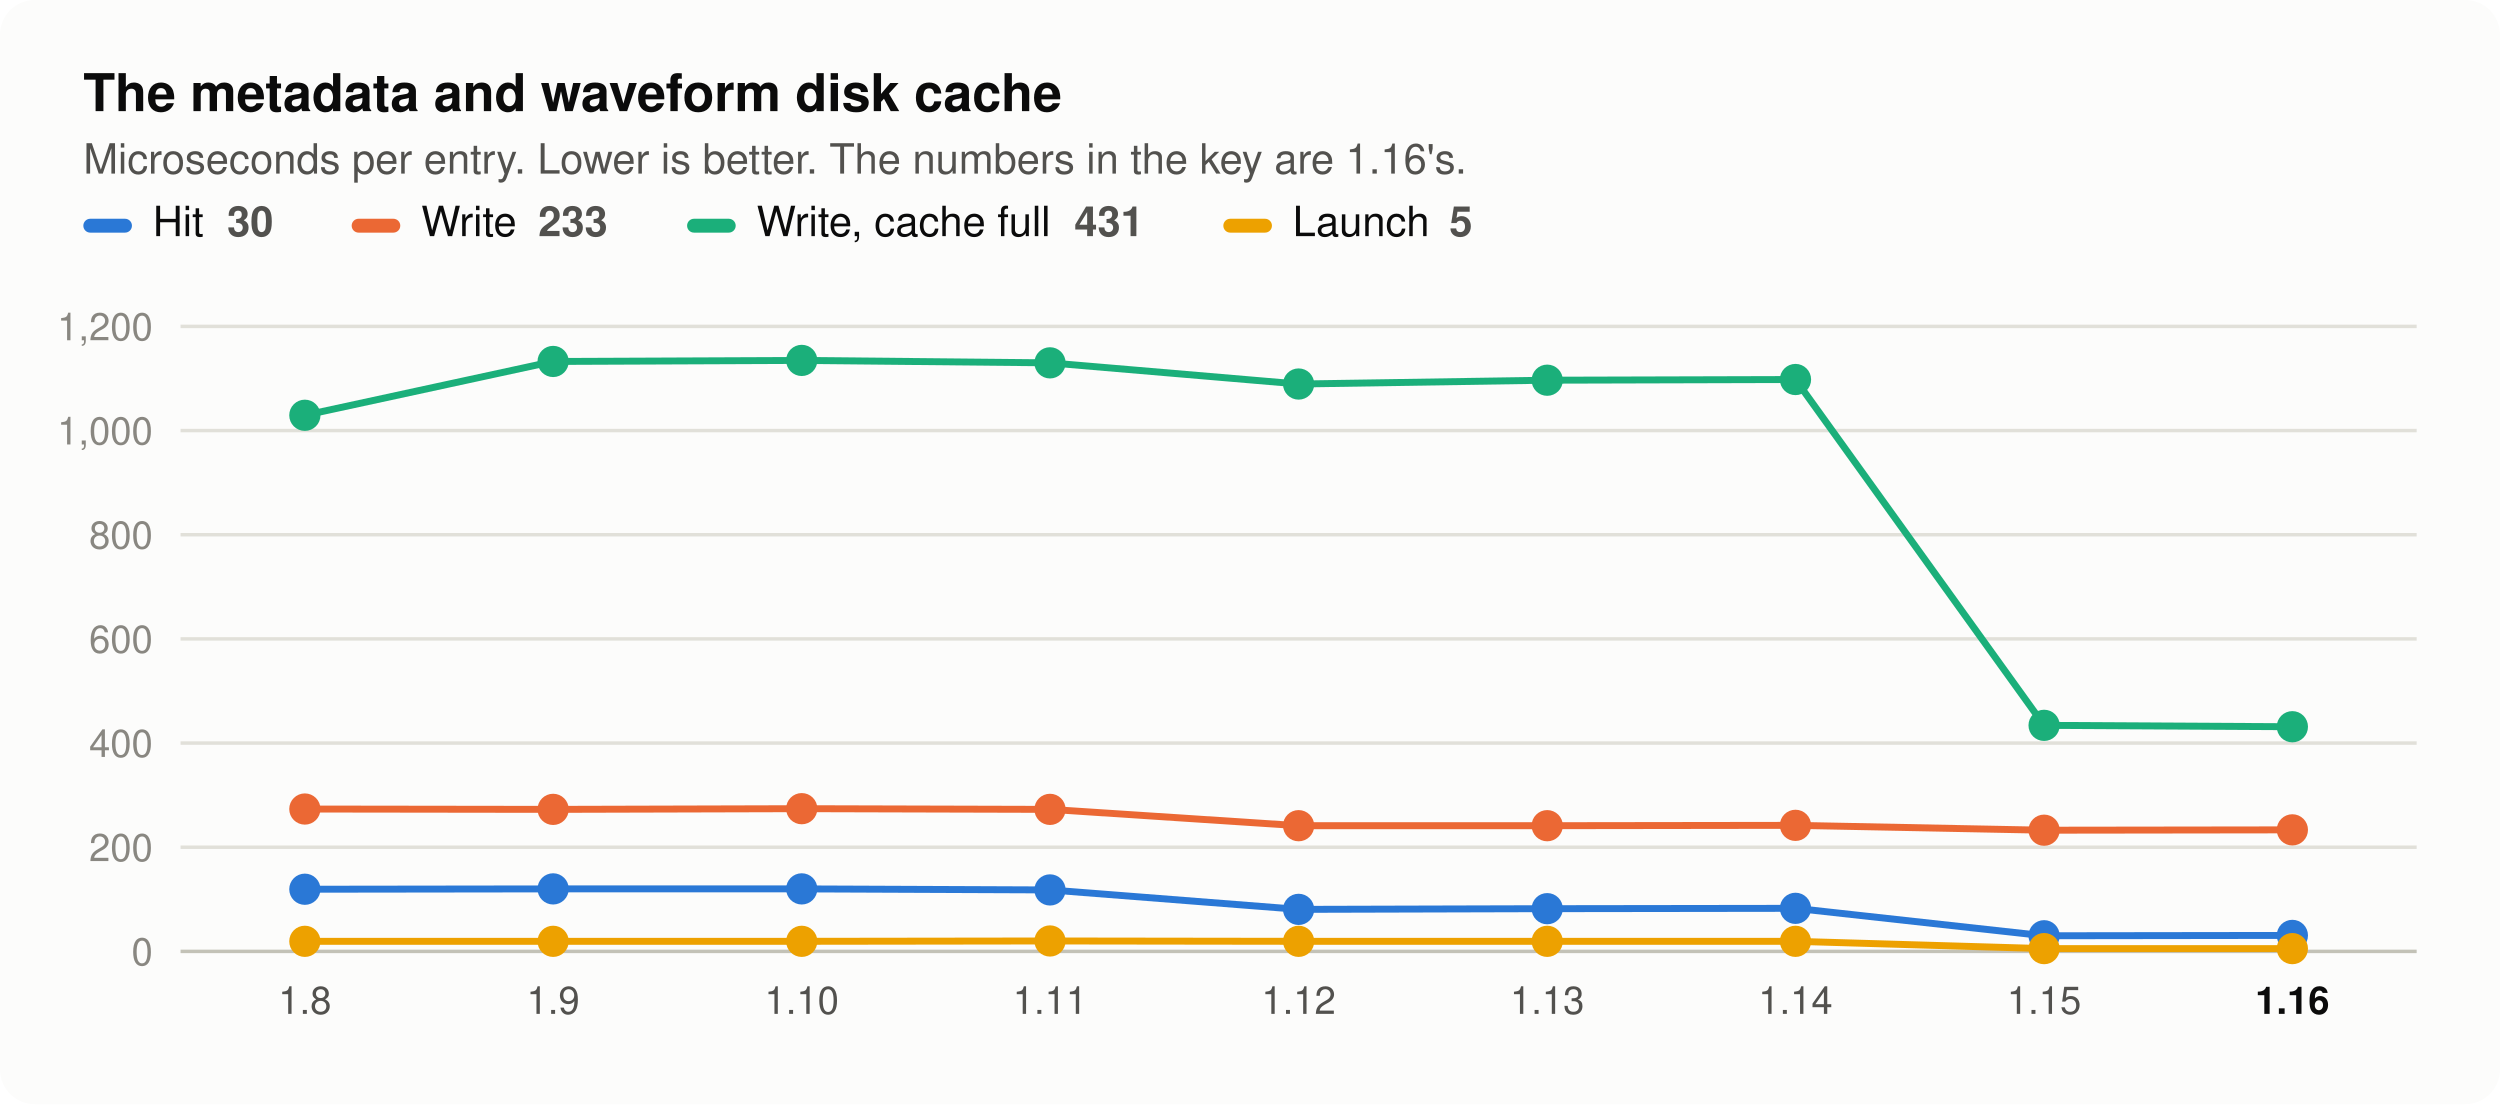
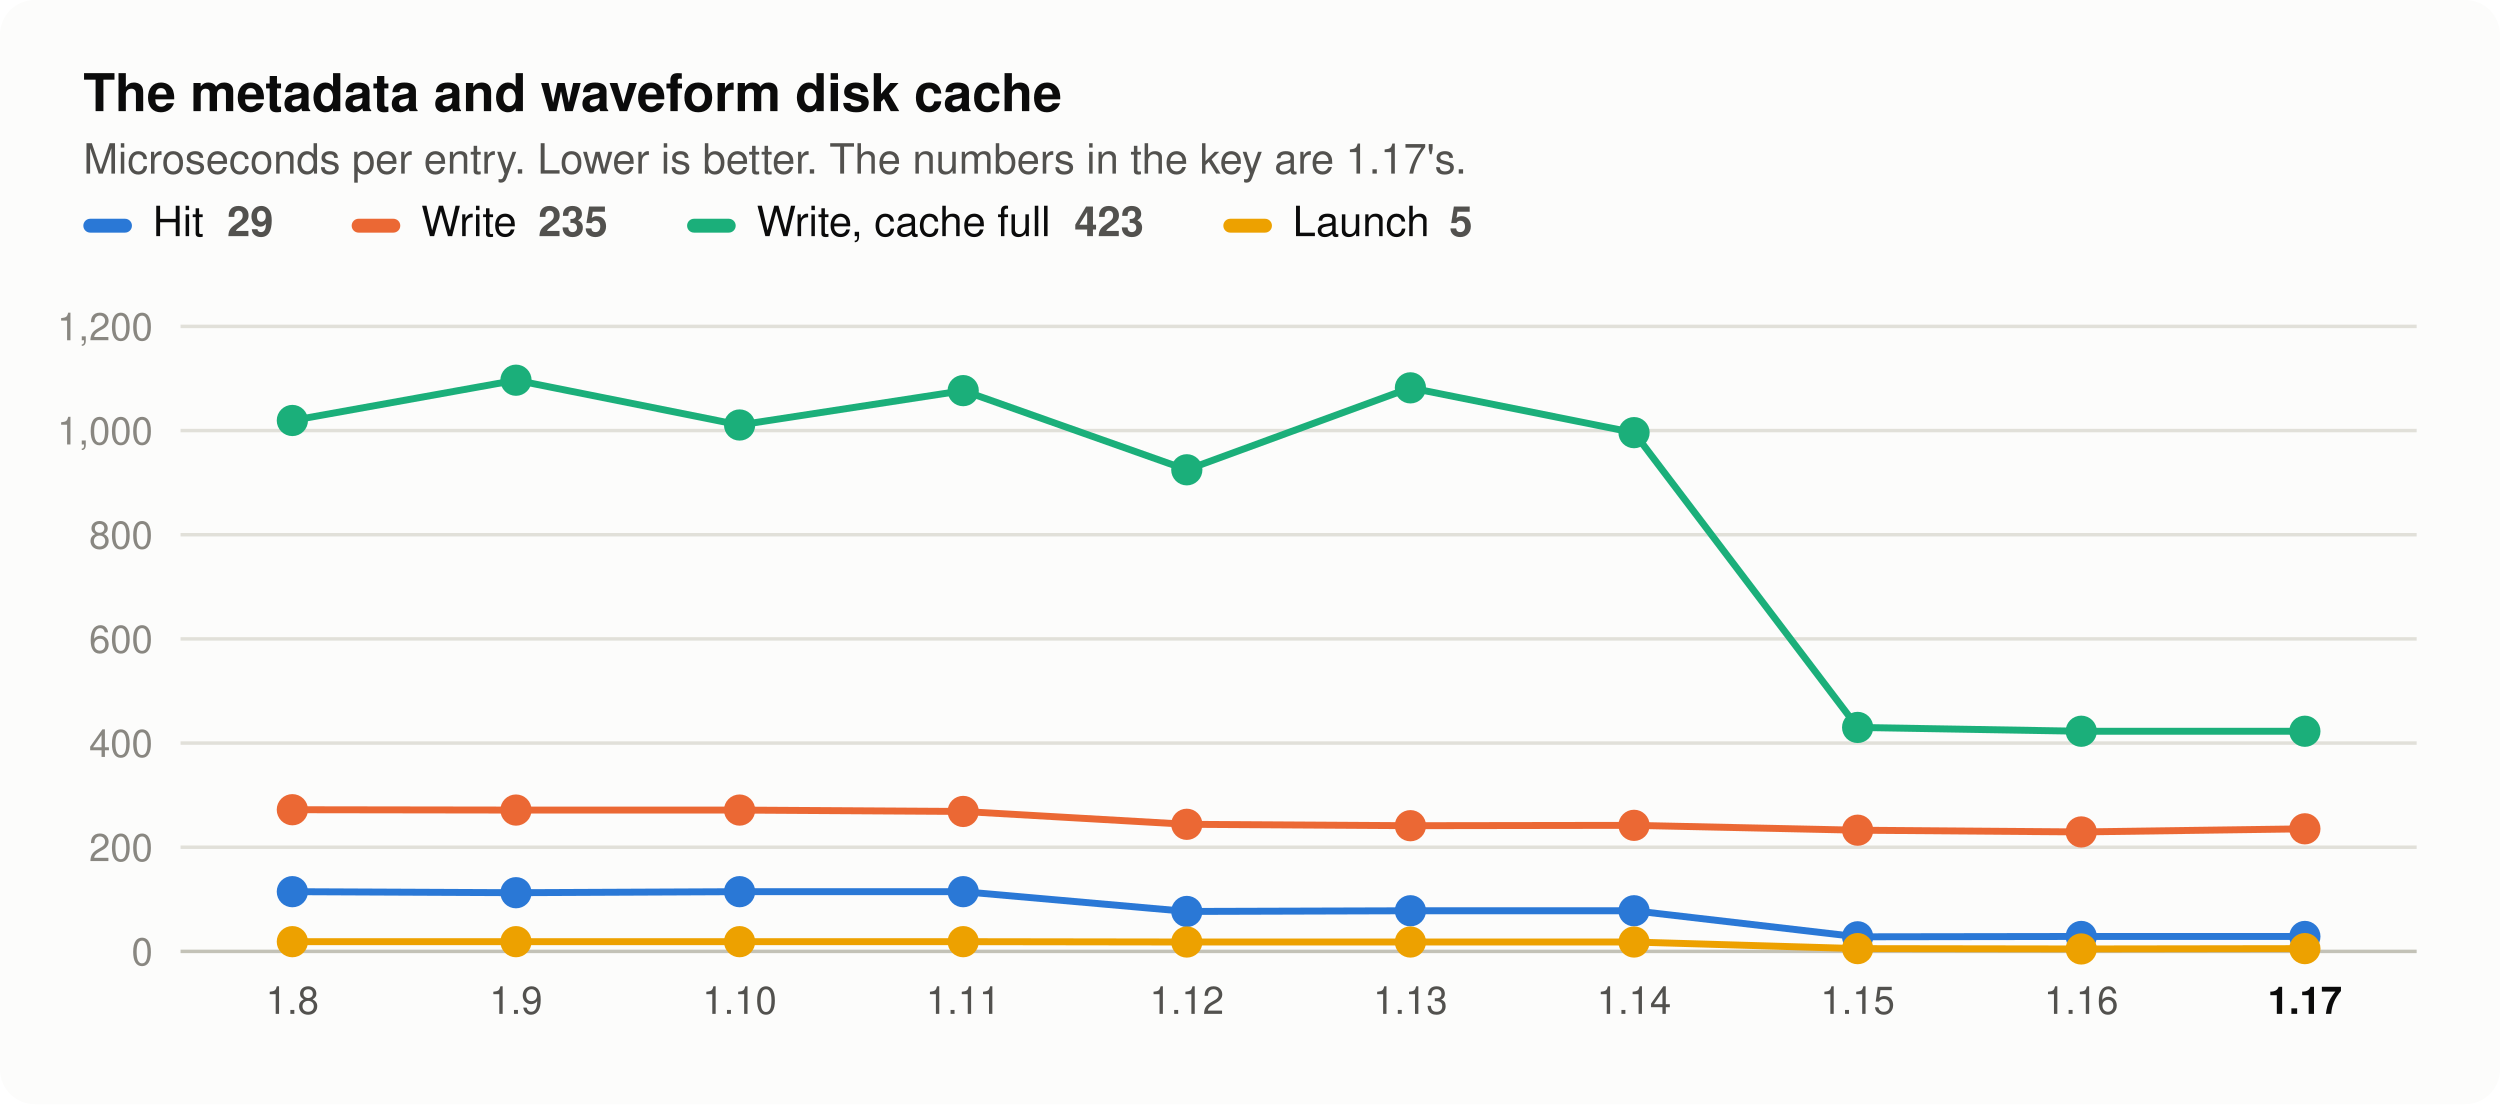
<svg xmlns="http://www.w3.org/2000/svg" viewBox="0 0 720 318" width="720" height="318" font-family="-apple-system,BlinkMacSystemFont,'Segoe UI',Helvetica,Arial,sans-serif" role="img" aria-label="The metadata and waveform disk cache">
  <style>.bg{fill:#fcfcfb}.t{fill:#0b0b0b}.m{fill:#52514e}.q{fill:#898781}.box{fill:#f0efec}.g{stroke:#e1e0d9}.a{stroke:#c3c2b7}.k{stroke:#b9b8b2}.ring{stroke:#fcfcfb}.s0{fill:#2a78d6;stroke:#2a78d6}.s1{fill:#eb6834;stroke:#eb6834}.s2{fill:#1baf7a;stroke:#1baf7a}.s3{fill:#eda100;stroke:#eda100}@media (prefers-color-scheme:dark){.bg{fill:#1a1a19}.t{fill:#f0efec}.m{fill:#c3c2b7}.q{fill:#898781}.box{fill:#262624}.g{stroke:#2c2c2a}.a{stroke:#383835}.k{stroke:#55554f}.ring{stroke:#1a1a19}.s0{fill:#3987e5;stroke:#3987e5}.s1{fill:#d95926;stroke:#d95926}.s2{fill:#199e70;stroke:#199e70}.s3{fill:#c98500;stroke:#c98500}}text{font-variant-numeric:tabular-nums}.ln{fill:none;stroke-linejoin:round;stroke-linecap:round}rect.s0,rect.s1,rect.s2,rect.s3,rect.s4,rect.s5,rect.s6,rect.s7,rect.sg{stroke:none}</style>
  <rect class="bg" width="720" height="318" rx="10" />
  <text class="t" x="24.0" y="32.0" font-size="15" text-anchor="start" font-weight="600">The metadata and waveform disk cache</text>
-   <text class="m" x="24.0" y="50.0" font-size="12" text-anchor="start">Microseconds per entry. Lower is better. The numbers in the key are 1.16's.</text>
+   <text class="m" x="24.0" y="50.0" font-size="12" text-anchor="start">Microseconds per entry. Lower is better. The numbers in the key are 1.17's.</text>
  <rect class="s0" x="24" y="63.0" width="14" height="4" rx="2" />
  <text class="t" x="44.0" y="68.0" font-size="12" text-anchor="start">Hit</text>
-   <text class="m" x="65.4" y="68.0" font-size="12" text-anchor="start" font-weight="600">30</text>
+   <text class="m" x="65.4" y="68.0" font-size="12" text-anchor="start" font-weight="600">29</text>
  <rect class="s1" x="101.28" y="63.0" width="14" height="4" rx="2" />
  <text class="t" x="121.3" y="68.0" font-size="12" text-anchor="start">Write</text>
-   <text class="m" x="155.0" y="68.0" font-size="12" text-anchor="start" font-weight="600">233</text>
+   <text class="m" x="155.0" y="68.0" font-size="12" text-anchor="start" font-weight="600">235</text>
  <rect class="s2" x="197.88" y="63.0" width="14" height="4" rx="2" />
  <text class="t" x="217.9" y="68.0" font-size="12" text-anchor="start">Write, cache full</text>
-   <text class="m" x="309.4" y="68.0" font-size="12" text-anchor="start" font-weight="600">431</text>
+   <text class="m" x="309.4" y="68.0" font-size="12" text-anchor="start" font-weight="600">423</text>
  <rect class="s3" x="352.32" y="63.0" width="14" height="4" rx="2" />
  <text class="t" x="372.3" y="68.0" font-size="12" text-anchor="start">Launch</text>
  <text class="m" x="417.4" y="68.0" font-size="12" text-anchor="start" font-weight="600">5</text>
  <line class="a" x1="52.0" y1="274.0" x2="696.0" y2="274.0" stroke-width="1" />
  <text class="q" x="44.0" y="278.0" font-size="11" text-anchor="end">0</text>
  <line class="g" x1="52.0" y1="244.0" x2="696.0" y2="244.0" stroke-width="1" />
  <text class="q" x="44.0" y="248.0" font-size="11" text-anchor="end">200</text>
  <line class="g" x1="52.0" y1="214.0" x2="696.0" y2="214.0" stroke-width="1" />
  <text class="q" x="44.0" y="218.0" font-size="11" text-anchor="end">400</text>
  <line class="g" x1="52.0" y1="184.0" x2="696.0" y2="184.0" stroke-width="1" />
  <text class="q" x="44.0" y="188.0" font-size="11" text-anchor="end">600</text>
  <line class="g" x1="52.0" y1="154.0" x2="696.0" y2="154.0" stroke-width="1" />
  <text class="q" x="44.0" y="158.0" font-size="11" text-anchor="end">800</text>
  <line class="g" x1="52.0" y1="124.0" x2="696.0" y2="124.0" stroke-width="1" />
  <text class="q" x="44.0" y="128.0" font-size="11" text-anchor="end">1,000</text>
  <line class="g" x1="52.0" y1="94.0" x2="696.0" y2="94.0" stroke-width="1" />
  <text class="q" x="44.0" y="98.0" font-size="11" text-anchor="end">1,200</text>
-   <text class="m" x="87.8" y="292.0" font-size="11" text-anchor="middle">1.8</text>
-   <text class="m" x="159.3" y="292.0" font-size="11" text-anchor="middle">1.9</text>
-   <text class="m" x="230.9" y="292.0" font-size="11" text-anchor="middle">1.10</text>
-   <text class="m" x="302.4" y="292.0" font-size="11" text-anchor="middle">1.11</text>
-   <text class="m" x="374.0" y="292.0" font-size="11" text-anchor="middle">1.12</text>
-   <text class="m" x="445.6" y="292.0" font-size="11" text-anchor="middle">1.13</text>
-   <text class="m" x="517.1" y="292.0" font-size="11" text-anchor="middle">1.14</text>
-   <text class="m" x="588.7" y="292.0" font-size="11" text-anchor="middle">1.15</text>
-   <text class="t" x="660.2" y="292.0" font-size="11" text-anchor="middle" font-weight="600">1.16</text>
-   <path class="ln s0" stroke-width="2" d="M87.8,256.1 L159.3,256.0 L230.9,256.0 L302.4,256.3 L374.0,261.9 L445.6,261.7 L517.1,261.6 L588.7,269.5 L660.2,269.4" />
-   <circle class="s0 ring" cx="87.8" cy="256.1" r="3.5" stroke-width="2" />
-   <circle class="s0 ring" cx="159.3" cy="256.0" r="3.5" stroke-width="2" />
-   <circle class="s0 ring" cx="230.9" cy="256.0" r="3.5" stroke-width="2" />
-   <circle class="s0 ring" cx="302.4" cy="256.3" r="3.5" stroke-width="2" />
-   <circle class="s0 ring" cx="374.0" cy="261.9" r="3.5" stroke-width="2" />
-   <circle class="s0 ring" cx="445.6" cy="261.7" r="3.5" stroke-width="2" />
-   <circle class="s0 ring" cx="517.1" cy="261.6" r="3.5" stroke-width="2" />
-   <circle class="s0 ring" cx="588.7" cy="269.5" r="3.5" stroke-width="2" />
-   <circle class="s0 ring" cx="660.2" cy="269.4" r="3.5" stroke-width="2" />
-   <path class="ln s1" stroke-width="2" d="M87.8,233.0 L159.3,233.1 L230.9,232.9 L302.4,233.1 L374.0,237.8 L445.6,237.8 L517.1,237.7 L588.7,239.1 L660.2,239.0" />
-   <circle class="s1 ring" cx="87.8" cy="233.0" r="3.5" stroke-width="2" />
-   <circle class="s1 ring" cx="159.3" cy="233.1" r="3.5" stroke-width="2" />
-   <circle class="s1 ring" cx="230.9" cy="232.9" r="3.5" stroke-width="2" />
-   <circle class="s1 ring" cx="302.4" cy="233.1" r="3.5" stroke-width="2" />
-   <circle class="s1 ring" cx="374.0" cy="237.8" r="3.5" stroke-width="2" />
-   <circle class="s1 ring" cx="445.6" cy="237.8" r="3.5" stroke-width="2" />
-   <circle class="s1 ring" cx="517.1" cy="237.7" r="3.5" stroke-width="2" />
-   <circle class="s1 ring" cx="588.7" cy="239.1" r="3.5" stroke-width="2" />
-   <circle class="s1 ring" cx="660.2" cy="239.0" r="3.5" stroke-width="2" />
-   <path class="ln s2" stroke-width="2" d="M87.8,119.6 L159.3,104.1 L230.9,103.8 L302.4,104.5 L374.0,110.6 L445.6,109.5 L517.1,109.3 L588.7,208.9 L660.2,209.3" />
-   <circle class="s2 ring" cx="87.8" cy="119.6" r="3.5" stroke-width="2" />
-   <circle class="s2 ring" cx="159.3" cy="104.1" r="3.5" stroke-width="2" />
-   <circle class="s2 ring" cx="230.9" cy="103.8" r="3.5" stroke-width="2" />
-   <circle class="s2 ring" cx="302.4" cy="104.5" r="3.5" stroke-width="2" />
-   <circle class="s2 ring" cx="374.0" cy="110.6" r="3.5" stroke-width="2" />
-   <circle class="s2 ring" cx="445.6" cy="109.5" r="3.5" stroke-width="2" />
-   <circle class="s2 ring" cx="517.1" cy="109.3" r="3.5" stroke-width="2" />
-   <circle class="s2 ring" cx="588.7" cy="208.9" r="3.5" stroke-width="2" />
-   <circle class="s2 ring" cx="660.2" cy="209.3" r="3.5" stroke-width="2" />
-   <path class="ln s3" stroke-width="2" d="M87.8,271.1 L159.3,271.1 L230.9,271.1 L302.4,271.0 L374.0,271.1 L445.6,271.1 L517.1,271.1 L588.7,273.2 L660.2,273.2" />
-   <circle class="s3 ring" cx="87.8" cy="271.1" r="3.5" stroke-width="2" />
-   <circle class="s3 ring" cx="159.3" cy="271.1" r="3.5" stroke-width="2" />
-   <circle class="s3 ring" cx="230.9" cy="271.1" r="3.5" stroke-width="2" />
-   <circle class="s3 ring" cx="302.4" cy="271.0" r="3.5" stroke-width="2" />
-   <circle class="s3 ring" cx="374.0" cy="271.1" r="3.5" stroke-width="2" />
-   <circle class="s3 ring" cx="445.6" cy="271.1" r="3.5" stroke-width="2" />
-   <circle class="s3 ring" cx="517.1" cy="271.1" r="3.5" stroke-width="2" />
-   <circle class="s3 ring" cx="588.7" cy="273.2" r="3.5" stroke-width="2" />
-   <circle class="s3 ring" cx="660.2" cy="273.2" r="3.5" stroke-width="2" />
+   <text class="m" x="84.2" y="292.0" font-size="11" text-anchor="middle">1.8</text>
+   <text class="m" x="148.6" y="292.0" font-size="11" text-anchor="middle">1.9</text>
+   <text class="m" x="213.0" y="292.0" font-size="11" text-anchor="middle">1.10</text>
+   <text class="m" x="277.4" y="292.0" font-size="11" text-anchor="middle">1.11</text>
+   <text class="m" x="341.8" y="292.0" font-size="11" text-anchor="middle">1.12</text>
+   <text class="m" x="406.2" y="292.0" font-size="11" text-anchor="middle">1.13</text>
+   <text class="m" x="470.6" y="292.0" font-size="11" text-anchor="middle">1.14</text>
+   <text class="m" x="535.0" y="292.0" font-size="11" text-anchor="middle">1.15</text>
+   <text class="m" x="599.4" y="292.0" font-size="11" text-anchor="middle">1.16</text>
+   <text class="t" x="663.8" y="292.0" font-size="11" text-anchor="middle" font-weight="600">1.17</text>
+   <path class="ln s0" stroke-width="2" d="M84.2,256.8 L148.6,257.1 L213.0,256.8 L277.4,256.8 L341.8,262.5 L406.2,262.3 L470.6,262.3 L535.0,269.8 L599.4,269.7 L663.8,269.7" />
+   <circle class="s0 ring" cx="84.2" cy="256.8" r="3.5" stroke-width="2" />
+   <circle class="s0 ring" cx="148.6" cy="257.1" r="3.5" stroke-width="2" />
+   <circle class="s0 ring" cx="213.0" cy="256.8" r="3.5" stroke-width="2" />
+   <circle class="s0 ring" cx="277.4" cy="256.8" r="3.5" stroke-width="2" />
+   <circle class="s0 ring" cx="341.8" cy="262.5" r="3.5" stroke-width="2" />
+   <circle class="s0 ring" cx="406.2" cy="262.3" r="3.5" stroke-width="2" />
+   <circle class="s0 ring" cx="470.6" cy="262.3" r="3.5" stroke-width="2" />
+   <circle class="s0 ring" cx="535.0" cy="269.8" r="3.5" stroke-width="2" />
+   <circle class="s0 ring" cx="599.4" cy="269.7" r="3.5" stroke-width="2" />
+   <circle class="s0 ring" cx="663.8" cy="269.7" r="3.5" stroke-width="2" />
+   <path class="ln s1" stroke-width="2" d="M84.2,233.2 L148.6,233.3 L213.0,233.3 L277.4,233.7 L341.8,237.4 L406.2,237.8 L470.6,237.7 L535.0,239.1 L599.4,239.6 L663.8,238.7" />
+   <circle class="s1 ring" cx="84.2" cy="233.2" r="3.5" stroke-width="2" />
+   <circle class="s1 ring" cx="148.6" cy="233.3" r="3.5" stroke-width="2" />
+   <circle class="s1 ring" cx="213.0" cy="233.3" r="3.5" stroke-width="2" />
+   <circle class="s1 ring" cx="277.4" cy="233.7" r="3.5" stroke-width="2" />
+   <circle class="s1 ring" cx="341.8" cy="237.4" r="3.5" stroke-width="2" />
+   <circle class="s1 ring" cx="406.2" cy="237.8" r="3.5" stroke-width="2" />
+   <circle class="s1 ring" cx="470.6" cy="237.7" r="3.5" stroke-width="2" />
+   <circle class="s1 ring" cx="535.0" cy="239.1" r="3.5" stroke-width="2" />
+   <circle class="s1 ring" cx="599.4" cy="239.6" r="3.5" stroke-width="2" />
+   <circle class="s1 ring" cx="663.8" cy="238.7" r="3.5" stroke-width="2" />
+   <path class="ln s2" stroke-width="2" d="M84.2,121.1 L148.6,109.5 L213.0,122.4 L277.4,112.5 L341.8,135.3 L406.2,111.7 L470.6,124.6 L535.0,209.5 L599.4,210.6 L663.8,210.6" />
+   <circle class="s2 ring" cx="84.2" cy="121.1" r="3.5" stroke-width="2" />
+   <circle class="s2 ring" cx="148.6" cy="109.5" r="3.5" stroke-width="2" />
+   <circle class="s2 ring" cx="213.0" cy="122.4" r="3.5" stroke-width="2" />
+   <circle class="s2 ring" cx="277.4" cy="112.5" r="3.5" stroke-width="2" />
+   <circle class="s2 ring" cx="341.8" cy="135.3" r="3.5" stroke-width="2" />
+   <circle class="s2 ring" cx="406.2" cy="111.7" r="3.5" stroke-width="2" />
+   <circle class="s2 ring" cx="470.6" cy="124.6" r="3.5" stroke-width="2" />
+   <circle class="s2 ring" cx="535.0" cy="209.5" r="3.5" stroke-width="2" />
+   <circle class="s2 ring" cx="599.4" cy="210.6" r="3.5" stroke-width="2" />
+   <circle class="s2 ring" cx="663.8" cy="210.6" r="3.5" stroke-width="2" />
+   <path class="ln s3" stroke-width="2" d="M84.2,271.2 L148.6,271.2 L213.0,271.2 L277.4,271.2 L341.8,271.3 L406.2,271.3 L470.6,271.3 L535.0,273.2 L599.4,273.3 L663.8,273.2" />
+   <circle class="s3 ring" cx="84.2" cy="271.2" r="3.5" stroke-width="2" />
+   <circle class="s3 ring" cx="148.6" cy="271.2" r="3.5" stroke-width="2" />
+   <circle class="s3 ring" cx="213.0" cy="271.2" r="3.5" stroke-width="2" />
+   <circle class="s3 ring" cx="277.4" cy="271.2" r="3.5" stroke-width="2" />
+   <circle class="s3 ring" cx="341.8" cy="271.3" r="3.5" stroke-width="2" />
+   <circle class="s3 ring" cx="406.2" cy="271.3" r="3.5" stroke-width="2" />
+   <circle class="s3 ring" cx="470.6" cy="271.3" r="3.5" stroke-width="2" />
+   <circle class="s3 ring" cx="535.0" cy="273.2" r="3.5" stroke-width="2" />
+   <circle class="s3 ring" cx="599.4" cy="273.3" r="3.5" stroke-width="2" />
+   <circle class="s3 ring" cx="663.8" cy="273.2" r="3.5" stroke-width="2" />
</svg>
